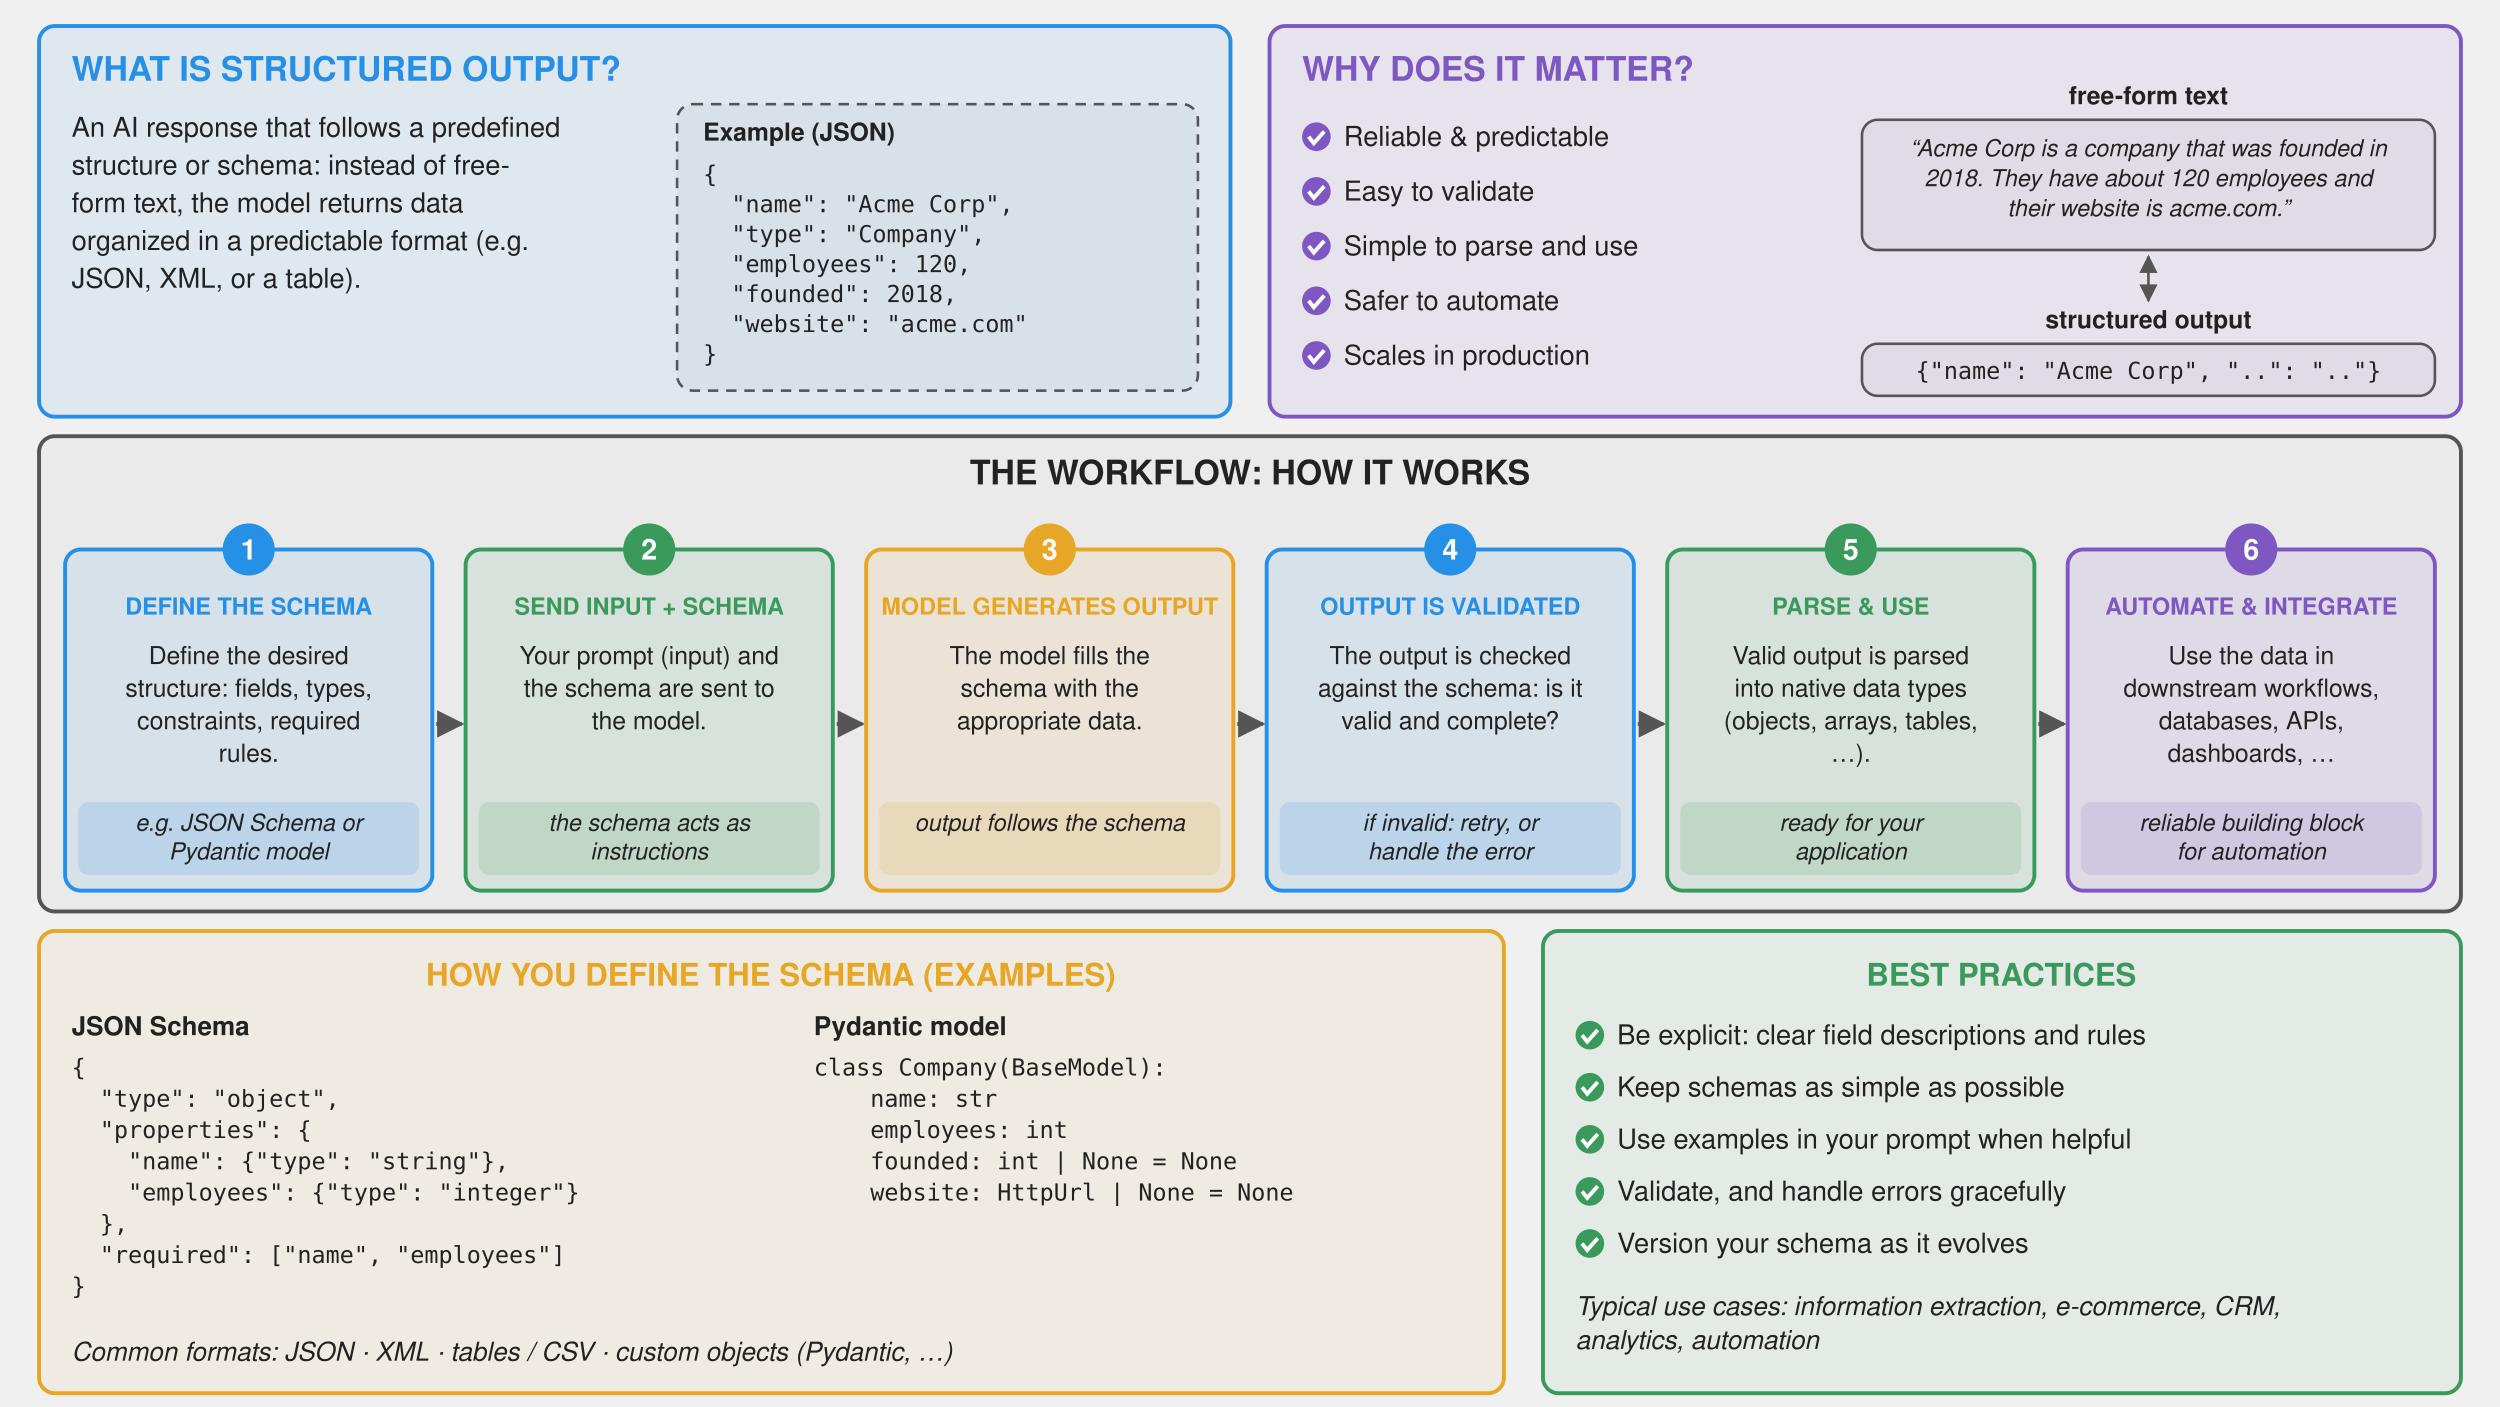
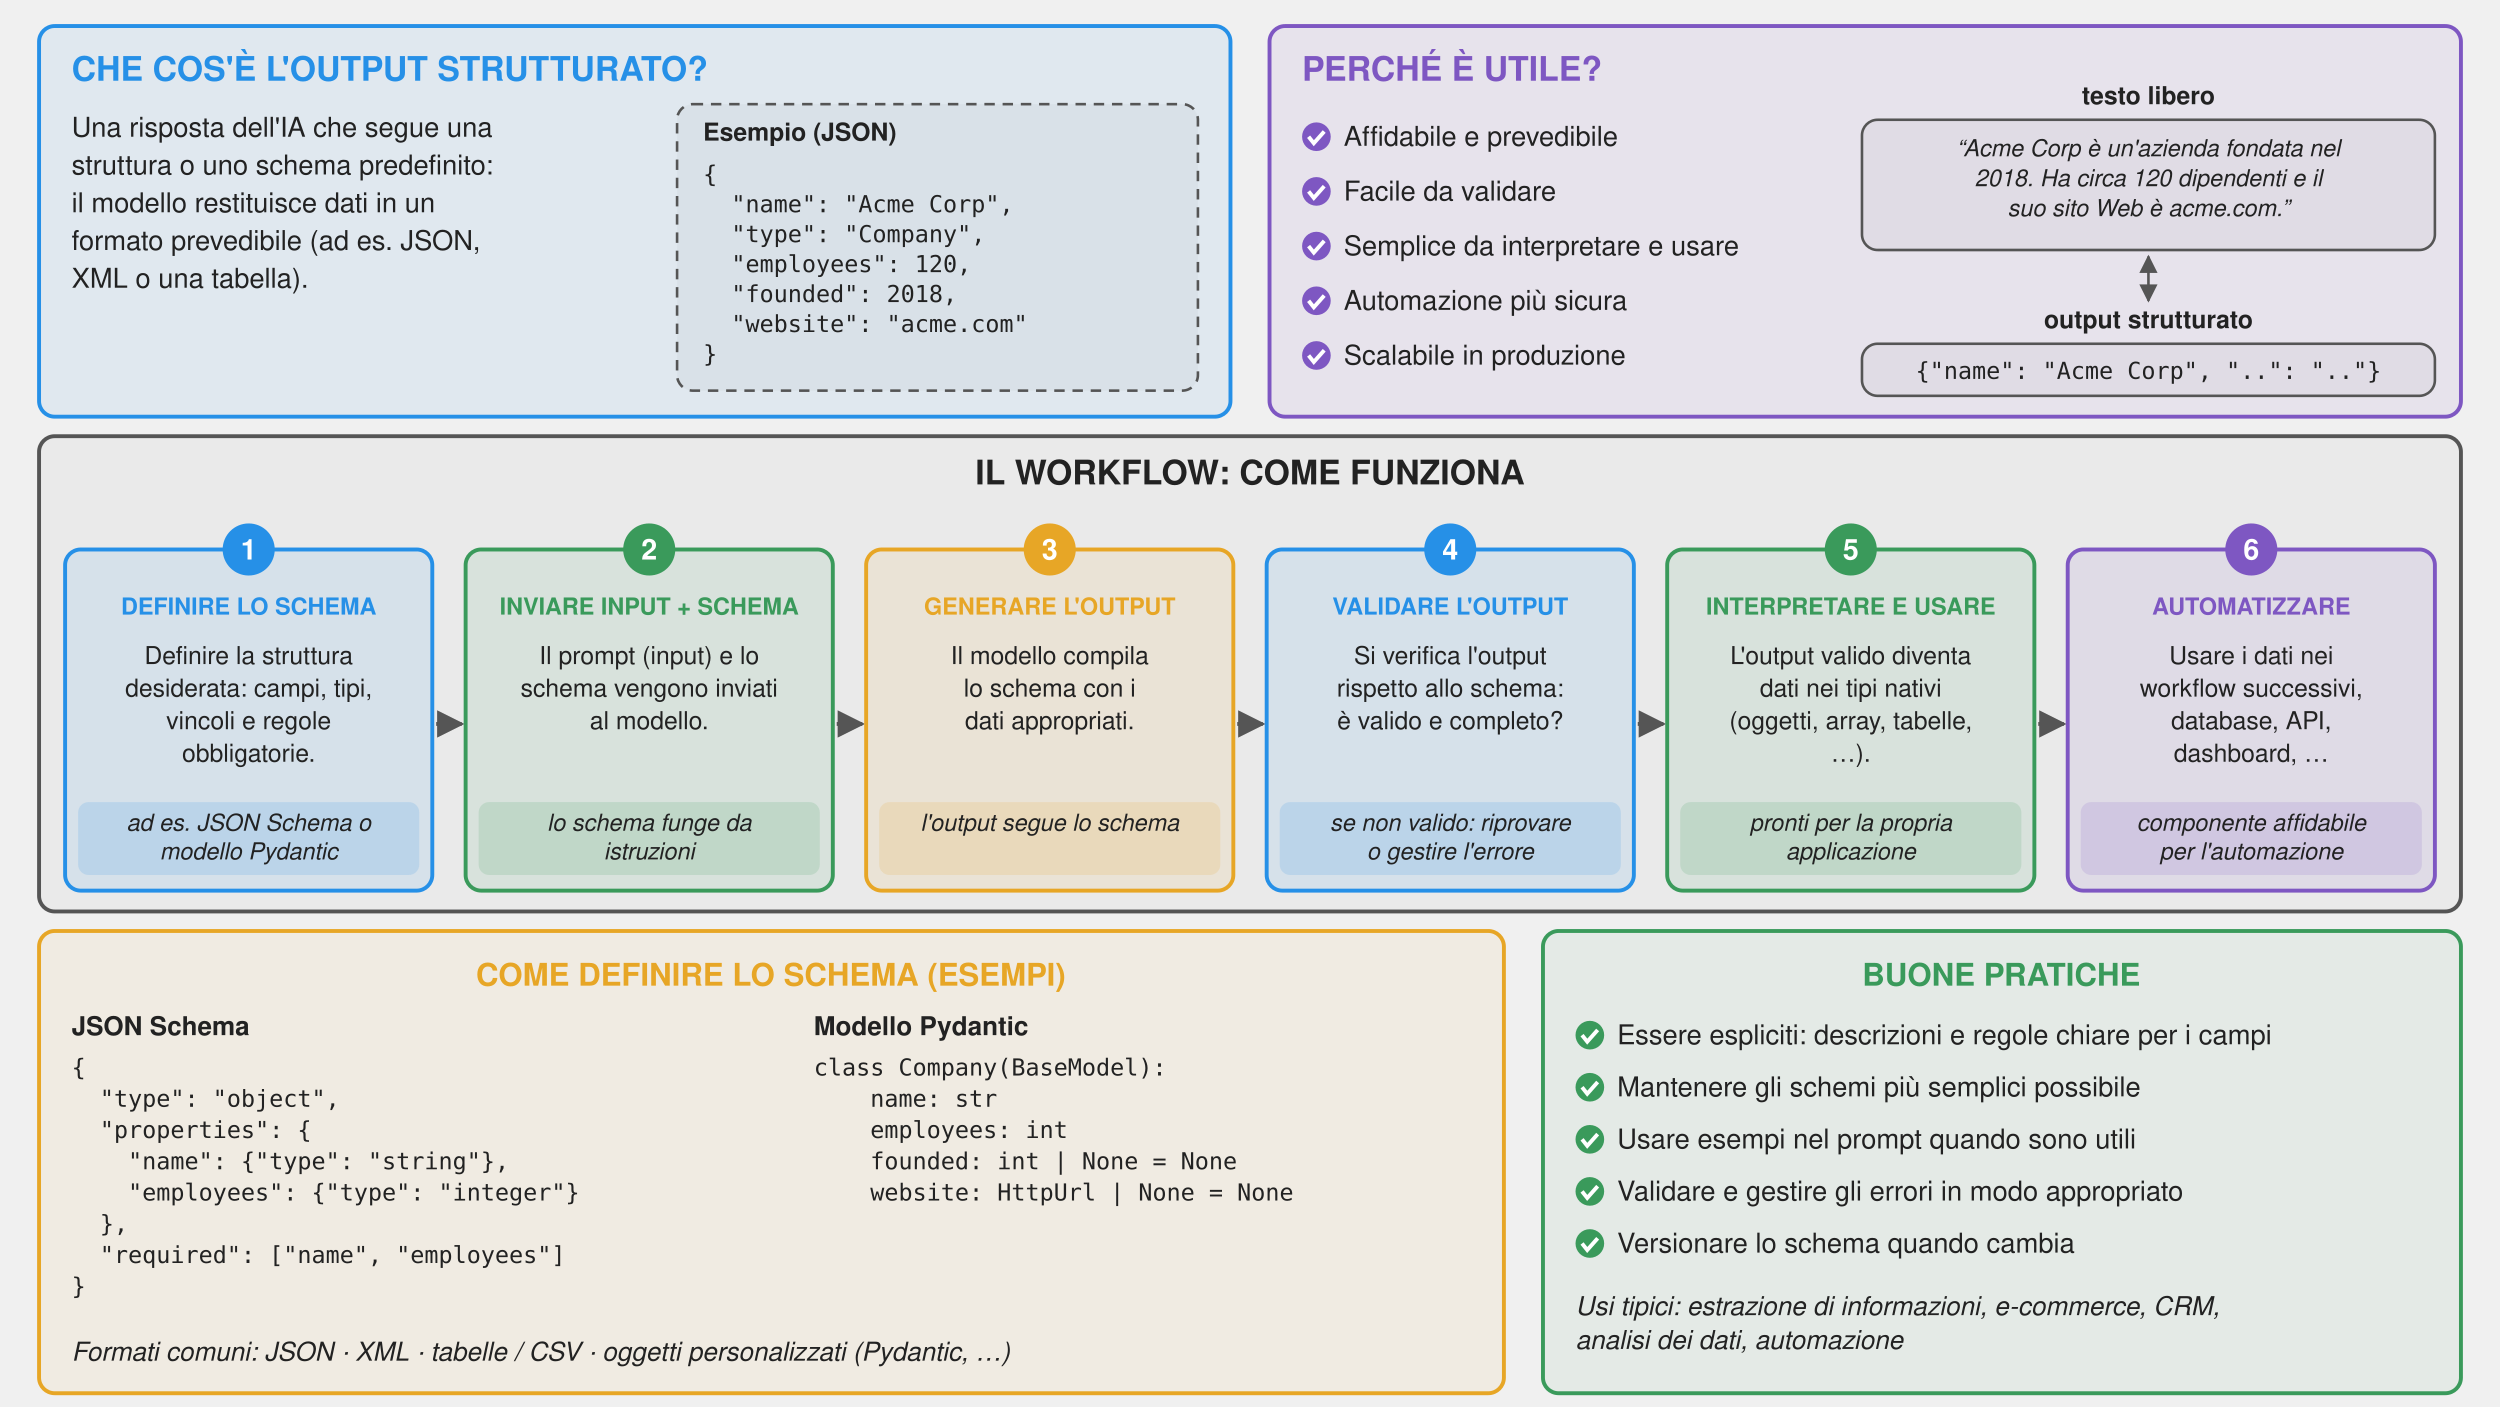
<svg xmlns="http://www.w3.org/2000/svg" viewBox="0 0 1920 1080" font-family="Signika Negative, Helvetica, Arial, sans-serif" fill="#222">
  <defs>
    <marker id="arrow" viewBox="0 0 10 10" refX="9" refY="5" markerWidth="7" markerHeight="7" orient="auto-start-reverse">
      <path d="M0,0 L10,5 L0,10 z" fill="#555" />
    </marker>
  </defs>
  <rect x="30" y="20" width="915" height="300" rx="12" fill="#2690e7" fill-opacity="0.08" stroke="#2690e7" stroke-width="3" />
-   <text x="55" y="62" font-size="26" text-anchor="start" font-weight="700" fill="#2690e7" xml:space="preserve">WHAT IS STRUCTURED OUTPUT?</text>
-   <text x="55" y="105" font-size="21" text-anchor="start" xml:space="preserve">An AI response that follows a predefined</text>
-   <text x="55" y="134" font-size="21" text-anchor="start" xml:space="preserve">structure or schema: instead of free-</text>
-   <text x="55" y="163" font-size="21" text-anchor="start" xml:space="preserve">form text, the model returns data</text>
-   <text x="55" y="192" font-size="21" text-anchor="start" xml:space="preserve">organized in a predictable format (e.g.</text>
-   <text x="55" y="221" font-size="21" text-anchor="start" xml:space="preserve">JSON, XML, or a table).</text>
+   <text x="55" y="62" font-size="26" text-anchor="start" font-weight="700" fill="#2690e7" xml:space="preserve">CHE COS'È L'OUTPUT STRUTTURATO?</text>
+   <text x="55" y="105" font-size="21" text-anchor="start" xml:space="preserve">Una risposta dell'IA che segue una</text>
+   <text x="55" y="134" font-size="21" text-anchor="start" xml:space="preserve">struttura o uno schema predefinito:</text>
+   <text x="55" y="163" font-size="21" text-anchor="start" xml:space="preserve">il modello restituisce dati in un</text>
+   <text x="55" y="192" font-size="21" text-anchor="start" xml:space="preserve">formato prevedibile (ad es. JSON,</text>
+   <text x="55" y="221" font-size="21" text-anchor="start" xml:space="preserve">XML o una tabella).</text>
  <rect x="520" y="80" width="400" height="220" rx="12" fill="#555" fill-opacity="0.05" stroke="#555" stroke-width="2" stroke-dasharray="8 6" />
-   <text x="540" y="108" font-size="19" text-anchor="start" font-weight="700" xml:space="preserve">Example (JSON)</text>
+   <text x="540" y="108" font-size="19" text-anchor="start" font-weight="700" xml:space="preserve">Esempio (JSON)</text>
  <text x="540" y="140" font-size="18" text-anchor="start" font-family="Menlo, Consolas, monospace" xml:space="preserve">{</text>
  <text x="540" y="163" font-size="18" text-anchor="start" font-family="Menlo, Consolas, monospace" xml:space="preserve">  "name": "Acme Corp",</text>
  <text x="540" y="186" font-size="18" text-anchor="start" font-family="Menlo, Consolas, monospace" xml:space="preserve">  "type": "Company",</text>
  <text x="540" y="209" font-size="18" text-anchor="start" font-family="Menlo, Consolas, monospace" xml:space="preserve">  "employees": 120,</text>
  <text x="540" y="232" font-size="18" text-anchor="start" font-family="Menlo, Consolas, monospace" xml:space="preserve">  "founded": 2018,</text>
  <text x="540" y="255" font-size="18" text-anchor="start" font-family="Menlo, Consolas, monospace" xml:space="preserve">  "website": "acme.com"</text>
  <text x="540" y="278" font-size="18" text-anchor="start" font-family="Menlo, Consolas, monospace" xml:space="preserve">}</text>
  <rect x="975" y="20" width="915" height="300" rx="12" fill="#7e57c2" fill-opacity="0.08" stroke="#7e57c2" stroke-width="3" />
-   <text x="1000" y="62" font-size="26" text-anchor="start" font-weight="700" fill="#7e57c2" xml:space="preserve">WHY DOES IT MATTER?</text>
+   <text x="1000" y="62" font-size="26" text-anchor="start" font-weight="700" fill="#7e57c2" xml:space="preserve">PERCHÉ È UTILE?</text>
  <circle cx="1011" cy="105" r="11" fill="#7e57c2" />
  <path d="M1005,105 l4,5 l8,-9" stroke="#fff" stroke-width="3" fill="none" />
-   <text x="1032" y="112" font-size="21" text-anchor="start" xml:space="preserve">Reliable &amp; predictable</text>
+   <text x="1032" y="112" font-size="21" text-anchor="start" xml:space="preserve">Affidabile e prevedibile</text>
  <circle cx="1011" cy="147" r="11" fill="#7e57c2" />
  <path d="M1005,147 l4,5 l8,-9" stroke="#fff" stroke-width="3" fill="none" />
-   <text x="1032" y="154" font-size="21" text-anchor="start" xml:space="preserve">Easy to validate</text>
+   <text x="1032" y="154" font-size="21" text-anchor="start" xml:space="preserve">Facile da validare</text>
  <circle cx="1011" cy="189" r="11" fill="#7e57c2" />
  <path d="M1005,189 l4,5 l8,-9" stroke="#fff" stroke-width="3" fill="none" />
-   <text x="1032" y="196" font-size="21" text-anchor="start" xml:space="preserve">Simple to parse and use</text>
+   <text x="1032" y="196" font-size="21" text-anchor="start" xml:space="preserve">Semplice da interpretare e usare</text>
  <circle cx="1011" cy="231" r="11" fill="#7e57c2" />
  <path d="M1005,231 l4,5 l8,-9" stroke="#fff" stroke-width="3" fill="none" />
-   <text x="1032" y="238" font-size="21" text-anchor="start" xml:space="preserve">Safer to automate</text>
+   <text x="1032" y="238" font-size="21" text-anchor="start" xml:space="preserve">Automazione più sicura</text>
  <circle cx="1011" cy="273" r="11" fill="#7e57c2" />
  <path d="M1005,273 l4,5 l8,-9" stroke="#fff" stroke-width="3" fill="none" />
-   <text x="1032" y="280" font-size="21" text-anchor="start" xml:space="preserve">Scales in production</text>
-   <text x="1650" y="80" font-size="19" text-anchor="middle" font-weight="700" xml:space="preserve">free-form text</text>
+   <text x="1032" y="280" font-size="21" text-anchor="start" xml:space="preserve">Scalabile in produzione</text>
+   <text x="1650" y="80" font-size="19" text-anchor="middle" font-weight="700" xml:space="preserve">testo libero</text>
  <rect x="1430" y="92" width="440" height="100" rx="12" fill="#555" fill-opacity="0.05" stroke="#555" stroke-width="2" />
-   <text x="1650" y="120" font-size="18" text-anchor="middle" font-style="italic" xml:space="preserve">“Acme Corp is a company that was founded in</text>
-   <text x="1650" y="143" font-size="18" text-anchor="middle" font-style="italic" xml:space="preserve">2018. They have about 120 employees and</text>
-   <text x="1650" y="166" font-size="18" text-anchor="middle" font-style="italic" xml:space="preserve">their website is acme.com.”</text>
+   <text x="1650" y="120" font-size="18" text-anchor="middle" font-style="italic" xml:space="preserve">“Acme Corp è un'azienda fondata nel</text>
+   <text x="1650" y="143" font-size="18" text-anchor="middle" font-style="italic" xml:space="preserve">2018. Ha circa 120 dipendenti e il</text>
+   <text x="1650" y="166" font-size="18" text-anchor="middle" font-style="italic" xml:space="preserve">suo sito Web è acme.com.”</text>
  <line x1="1650" y1="197" x2="1650" y2="231" stroke="#555" stroke-width="2" marker-start="url(#arrow)" marker-end="url(#arrow)" />
-   <text x="1650" y="252" font-size="19" text-anchor="middle" font-weight="700" xml:space="preserve">structured output</text>
+   <text x="1650" y="252" font-size="19" text-anchor="middle" font-weight="700" xml:space="preserve">output strutturato</text>
  <rect x="1430" y="264" width="440" height="40" rx="12" fill="#555" fill-opacity="0.05" stroke="#555" stroke-width="2" />
  <text x="1650" y="291" font-size="18" text-anchor="middle" font-family="Menlo, Consolas, monospace" xml:space="preserve">{"name": "Acme Corp", "..": ".."}</text>
  <rect x="30" y="335" width="1860" height="365" rx="12" fill="#555" fill-opacity="0.04" stroke="#555" stroke-width="3" />
-   <text x="960" y="372" font-size="26" text-anchor="middle" font-weight="700" xml:space="preserve">THE WORKFLOW: HOW IT WORKS</text>
+   <text x="960" y="372" font-size="26" text-anchor="middle" font-weight="700" xml:space="preserve">IL WORKFLOW: COME FUNZIONA</text>
  <rect x="50.0" y="422" width="282" height="262" rx="12" fill="#2690e7" fill-opacity="0.1" stroke="#2690e7" stroke-width="3" />
  <circle cx="191.0" cy="422" r="20" fill="#2690e7" />
  <text x="191.0" y="429.7" font-size="22" text-anchor="middle" font-weight="700" fill="#fff" xml:space="preserve">1</text>
-   <text x="191.0" y="472" font-size="18" text-anchor="middle" font-weight="700" fill="#2690e7" xml:space="preserve">DEFINE THE SCHEMA</text>
-   <text x="191.0" y="510" font-size="19" text-anchor="middle" xml:space="preserve">Define the desired</text>
-   <text x="191.0" y="535" font-size="19" text-anchor="middle" xml:space="preserve">structure: fields, types,</text>
-   <text x="191.0" y="560" font-size="19" text-anchor="middle" xml:space="preserve">constraints, required</text>
-   <text x="191.0" y="585" font-size="19" text-anchor="middle" xml:space="preserve">rules.</text>
+   <text x="191.0" y="472" font-size="18" text-anchor="middle" font-weight="700" fill="#2690e7" xml:space="preserve">DEFINIRE LO SCHEMA</text>
+   <text x="191.0" y="510" font-size="19" text-anchor="middle" xml:space="preserve">Definire la struttura</text>
+   <text x="191.0" y="535" font-size="19" text-anchor="middle" xml:space="preserve">desiderata: campi, tipi,</text>
+   <text x="191.0" y="560" font-size="19" text-anchor="middle" xml:space="preserve">vincoli e regole</text>
+   <text x="191.0" y="585" font-size="19" text-anchor="middle" xml:space="preserve">obbligatorie.</text>
  <rect x="60.0" y="616" width="262" height="56" rx="8" fill="#2690e7" fill-opacity="0.15" stroke="#2690e7" stroke-width="0" />
-   <text x="191.0" y="638" font-size="18" text-anchor="middle" font-style="italic" xml:space="preserve">e.g. JSON Schema or</text>
-   <text x="191.0" y="660" font-size="18" text-anchor="middle" font-style="italic" xml:space="preserve">Pydantic model</text>
+   <text x="191.0" y="638" font-size="18" text-anchor="middle" font-style="italic" xml:space="preserve">ad es. JSON Schema o</text>
+   <text x="191.0" y="660" font-size="18" text-anchor="middle" font-style="italic" xml:space="preserve">modello Pydantic</text>
  <line x1="335.0" y1="556" x2="354.6" y2="556" stroke="#555" stroke-width="3" marker-end="url(#arrow)" />
  <rect x="357.6" y="422" width="282" height="262" rx="12" fill="#3a9a5b" fill-opacity="0.1" stroke="#3a9a5b" stroke-width="3" />
  <circle cx="498.6" cy="422" r="20" fill="#3a9a5b" />
  <text x="498.6" y="429.7" font-size="22" text-anchor="middle" font-weight="700" fill="#fff" xml:space="preserve">2</text>
-   <text x="498.6" y="472" font-size="18" text-anchor="middle" font-weight="700" fill="#3a9a5b" xml:space="preserve">SEND INPUT + SCHEMA</text>
-   <text x="498.6" y="510" font-size="19" text-anchor="middle" xml:space="preserve">Your prompt (input) and</text>
-   <text x="498.6" y="535" font-size="19" text-anchor="middle" xml:space="preserve">the schema are sent to</text>
-   <text x="498.6" y="560" font-size="19" text-anchor="middle" xml:space="preserve">the model.</text>
+   <text x="498.6" y="472" font-size="18" text-anchor="middle" font-weight="700" fill="#3a9a5b" xml:space="preserve">INVIARE INPUT + SCHEMA</text>
+   <text x="498.6" y="510" font-size="19" text-anchor="middle" xml:space="preserve">Il prompt (input) e lo</text>
+   <text x="498.6" y="535" font-size="19" text-anchor="middle" xml:space="preserve">schema vengono inviati</text>
+   <text x="498.6" y="560" font-size="19" text-anchor="middle" xml:space="preserve">al modello.</text>
  <rect x="367.6" y="616" width="262" height="56" rx="8" fill="#3a9a5b" fill-opacity="0.15" stroke="#3a9a5b" stroke-width="0" />
-   <text x="498.6" y="638" font-size="18" text-anchor="middle" font-style="italic" xml:space="preserve">the schema acts as</text>
-   <text x="498.6" y="660" font-size="18" text-anchor="middle" font-style="italic" xml:space="preserve">instructions</text>
+   <text x="498.6" y="638" font-size="18" text-anchor="middle" font-style="italic" xml:space="preserve">lo schema funge da</text>
+   <text x="498.6" y="660" font-size="18" text-anchor="middle" font-style="italic" xml:space="preserve">istruzioni</text>
  <line x1="642.6" y1="556" x2="662.2" y2="556" stroke="#555" stroke-width="3" marker-end="url(#arrow)" />
  <rect x="665.2" y="422" width="282" height="262" rx="12" fill="#e7a626" fill-opacity="0.1" stroke="#e7a626" stroke-width="3" />
  <circle cx="806.2" cy="422" r="20" fill="#e7a626" />
  <text x="806.2" y="429.7" font-size="22" text-anchor="middle" font-weight="700" fill="#fff" xml:space="preserve">3</text>
-   <text x="806.2" y="472" font-size="18" text-anchor="middle" font-weight="700" fill="#e7a626" xml:space="preserve">MODEL GENERATES OUTPUT</text>
-   <text x="806.2" y="510" font-size="19" text-anchor="middle" xml:space="preserve">The model fills the</text>
-   <text x="806.2" y="535" font-size="19" text-anchor="middle" xml:space="preserve">schema with the</text>
-   <text x="806.2" y="560" font-size="19" text-anchor="middle" xml:space="preserve">appropriate data.</text>
+   <text x="806.2" y="472" font-size="18" text-anchor="middle" font-weight="700" fill="#e7a626" xml:space="preserve">GENERARE L'OUTPUT</text>
+   <text x="806.2" y="510" font-size="19" text-anchor="middle" xml:space="preserve">Il modello compila</text>
+   <text x="806.2" y="535" font-size="19" text-anchor="middle" xml:space="preserve">lo schema con i</text>
+   <text x="806.2" y="560" font-size="19" text-anchor="middle" xml:space="preserve">dati appropriati.</text>
  <rect x="675.2" y="616" width="262" height="56" rx="8" fill="#e7a626" fill-opacity="0.15" stroke="#e7a626" stroke-width="0" />
-   <text x="806.2" y="638" font-size="18" text-anchor="middle" font-style="italic" xml:space="preserve">output follows the schema</text>
+   <text x="806.2" y="638" font-size="18" text-anchor="middle" font-style="italic" xml:space="preserve">l'output segue lo schema</text>
  <line x1="950.2" y1="556" x2="969.8" y2="556" stroke="#555" stroke-width="3" marker-end="url(#arrow)" />
  <rect x="972.8" y="422" width="282" height="262" rx="12" fill="#2690e7" fill-opacity="0.1" stroke="#2690e7" stroke-width="3" />
  <circle cx="1113.8" cy="422" r="20" fill="#2690e7" />
  <text x="1113.8" y="429.7" font-size="22" text-anchor="middle" font-weight="700" fill="#fff" xml:space="preserve">4</text>
-   <text x="1113.8" y="472" font-size="18" text-anchor="middle" font-weight="700" fill="#2690e7" xml:space="preserve">OUTPUT IS VALIDATED</text>
-   <text x="1113.8" y="510" font-size="19" text-anchor="middle" xml:space="preserve">The output is checked</text>
-   <text x="1113.8" y="535" font-size="19" text-anchor="middle" xml:space="preserve">against the schema: is it</text>
-   <text x="1113.8" y="560" font-size="19" text-anchor="middle" xml:space="preserve">valid and complete?</text>
+   <text x="1113.8" y="472" font-size="18" text-anchor="middle" font-weight="700" fill="#2690e7" xml:space="preserve">VALIDARE L'OUTPUT</text>
+   <text x="1113.8" y="510" font-size="19" text-anchor="middle" xml:space="preserve">Si verifica l'output</text>
+   <text x="1113.8" y="535" font-size="19" text-anchor="middle" xml:space="preserve">rispetto allo schema:</text>
+   <text x="1113.8" y="560" font-size="19" text-anchor="middle" xml:space="preserve">è valido e completo?</text>
  <rect x="982.8" y="616" width="262" height="56" rx="8" fill="#2690e7" fill-opacity="0.15" stroke="#2690e7" stroke-width="0" />
-   <text x="1113.8" y="638" font-size="18" text-anchor="middle" font-style="italic" xml:space="preserve">if invalid: retry, or</text>
-   <text x="1113.8" y="660" font-size="18" text-anchor="middle" font-style="italic" xml:space="preserve">handle the error</text>
+   <text x="1113.8" y="638" font-size="18" text-anchor="middle" font-style="italic" xml:space="preserve">se non valido: riprovare</text>
+   <text x="1113.8" y="660" font-size="18" text-anchor="middle" font-style="italic" xml:space="preserve">o gestire l'errore</text>
  <line x1="1257.8" y1="556" x2="1277.4" y2="556" stroke="#555" stroke-width="3" marker-end="url(#arrow)" />
  <rect x="1280.4" y="422" width="282" height="262" rx="12" fill="#3a9a5b" fill-opacity="0.1" stroke="#3a9a5b" stroke-width="3" />
  <circle cx="1421.4" cy="422" r="20" fill="#3a9a5b" />
  <text x="1421.4" y="429.7" font-size="22" text-anchor="middle" font-weight="700" fill="#fff" xml:space="preserve">5</text>
-   <text x="1421.4" y="472" font-size="18" text-anchor="middle" font-weight="700" fill="#3a9a5b" xml:space="preserve">PARSE &amp; USE</text>
-   <text x="1421.4" y="510" font-size="19" text-anchor="middle" xml:space="preserve">Valid output is parsed</text>
-   <text x="1421.4" y="535" font-size="19" text-anchor="middle" xml:space="preserve">into native data types</text>
-   <text x="1421.4" y="560" font-size="19" text-anchor="middle" xml:space="preserve">(objects, arrays, tables,</text>
+   <text x="1421.4" y="472" font-size="18" text-anchor="middle" font-weight="700" fill="#3a9a5b" xml:space="preserve">INTERPRETARE E USARE</text>
+   <text x="1421.4" y="510" font-size="19" text-anchor="middle" xml:space="preserve">L'output valido diventa</text>
+   <text x="1421.4" y="535" font-size="19" text-anchor="middle" xml:space="preserve">dati nei tipi nativi</text>
+   <text x="1421.4" y="560" font-size="19" text-anchor="middle" xml:space="preserve">(oggetti, array, tabelle,</text>
  <text x="1421.4" y="585" font-size="19" text-anchor="middle" xml:space="preserve">…).</text>
  <rect x="1290.4" y="616" width="262" height="56" rx="8" fill="#3a9a5b" fill-opacity="0.15" stroke="#3a9a5b" stroke-width="0" />
-   <text x="1421.4" y="638" font-size="18" text-anchor="middle" font-style="italic" xml:space="preserve">ready for your</text>
-   <text x="1421.4" y="660" font-size="18" text-anchor="middle" font-style="italic" xml:space="preserve">application</text>
+   <text x="1421.4" y="638" font-size="18" text-anchor="middle" font-style="italic" xml:space="preserve">pronti per la propria</text>
+   <text x="1421.4" y="660" font-size="18" text-anchor="middle" font-style="italic" xml:space="preserve">applicazione</text>
  <line x1="1565.4" y1="556" x2="1585.0" y2="556" stroke="#555" stroke-width="3" marker-end="url(#arrow)" />
  <rect x="1588.0" y="422" width="282" height="262" rx="12" fill="#7e57c2" fill-opacity="0.1" stroke="#7e57c2" stroke-width="3" />
  <circle cx="1729.0" cy="422" r="20" fill="#7e57c2" />
  <text x="1729.0" y="429.7" font-size="22" text-anchor="middle" font-weight="700" fill="#fff" xml:space="preserve">6</text>
-   <text x="1729.0" y="472" font-size="18" text-anchor="middle" font-weight="700" fill="#7e57c2" xml:space="preserve">AUTOMATE &amp; INTEGRATE</text>
-   <text x="1729.0" y="510" font-size="19" text-anchor="middle" xml:space="preserve">Use the data in</text>
-   <text x="1729.0" y="535" font-size="19" text-anchor="middle" xml:space="preserve">downstream workflows,</text>
-   <text x="1729.0" y="560" font-size="19" text-anchor="middle" xml:space="preserve">databases, APIs,</text>
-   <text x="1729.0" y="585" font-size="19" text-anchor="middle" xml:space="preserve">dashboards, …</text>
+   <text x="1729.0" y="472" font-size="18" text-anchor="middle" font-weight="700" fill="#7e57c2" xml:space="preserve">AUTOMATIZZARE</text>
+   <text x="1729.0" y="510" font-size="19" text-anchor="middle" xml:space="preserve">Usare i dati nei</text>
+   <text x="1729.0" y="535" font-size="19" text-anchor="middle" xml:space="preserve">workflow successivi,</text>
+   <text x="1729.0" y="560" font-size="19" text-anchor="middle" xml:space="preserve">database, API,</text>
+   <text x="1729.0" y="585" font-size="19" text-anchor="middle" xml:space="preserve">dashboard, …</text>
  <rect x="1598.0" y="616" width="262" height="56" rx="8" fill="#7e57c2" fill-opacity="0.15" stroke="#7e57c2" stroke-width="0" />
-   <text x="1729.0" y="638" font-size="18" text-anchor="middle" font-style="italic" xml:space="preserve">reliable building block</text>
-   <text x="1729.0" y="660" font-size="18" text-anchor="middle" font-style="italic" xml:space="preserve">for automation</text>
+   <text x="1729.0" y="638" font-size="18" text-anchor="middle" font-style="italic" xml:space="preserve">componente affidabile</text>
+   <text x="1729.0" y="660" font-size="18" text-anchor="middle" font-style="italic" xml:space="preserve">per l'automazione</text>
  <rect x="30" y="715" width="1125" height="355" rx="12" fill="#e7a626" fill-opacity="0.07" stroke="#e7a626" stroke-width="3" />
-   <text x="592" y="757" font-size="24" text-anchor="middle" font-weight="700" fill="#e7a626" xml:space="preserve">HOW YOU DEFINE THE SCHEMA (EXAMPLES)</text>
+   <text x="592" y="757" font-size="24" text-anchor="middle" font-weight="700" fill="#e7a626" xml:space="preserve">COME DEFINIRE LO SCHEMA (ESEMPI)</text>
  <text x="55" y="795" font-size="20" text-anchor="start" font-weight="700" xml:space="preserve">JSON Schema</text>
  <text x="55" y="826" font-size="18" text-anchor="start" font-family="Menlo, Consolas, monospace" xml:space="preserve">{</text>
  <text x="55" y="850" font-size="18" text-anchor="start" font-family="Menlo, Consolas, monospace" xml:space="preserve">  "type": "object",</text>
  <text x="55" y="874" font-size="18" text-anchor="start" font-family="Menlo, Consolas, monospace" xml:space="preserve">  "properties": {</text>
  <text x="55" y="898" font-size="18" text-anchor="start" font-family="Menlo, Consolas, monospace" xml:space="preserve">    "name": {"type": "string"},</text>
  <text x="55" y="922" font-size="18" text-anchor="start" font-family="Menlo, Consolas, monospace" xml:space="preserve">    "employees": {"type": "integer"}</text>
  <text x="55" y="946" font-size="18" text-anchor="start" font-family="Menlo, Consolas, monospace" xml:space="preserve">  },</text>
  <text x="55" y="970" font-size="18" text-anchor="start" font-family="Menlo, Consolas, monospace" xml:space="preserve">  "required": ["name", "employees"]</text>
  <text x="55" y="994" font-size="18" text-anchor="start" font-family="Menlo, Consolas, monospace" xml:space="preserve">}</text>
-   <text x="625" y="795" font-size="20" text-anchor="start" font-weight="700" xml:space="preserve">Pydantic model</text>
+   <text x="625" y="795" font-size="20" text-anchor="start" font-weight="700" xml:space="preserve">Modello Pydantic</text>
  <text x="625" y="826" font-size="18" text-anchor="start" font-family="Menlo, Consolas, monospace" xml:space="preserve">class Company(BaseModel):</text>
  <text x="625" y="850" font-size="18" text-anchor="start" font-family="Menlo, Consolas, monospace" xml:space="preserve">    name: str</text>
  <text x="625" y="874" font-size="18" text-anchor="start" font-family="Menlo, Consolas, monospace" xml:space="preserve">    employees: int</text>
  <text x="625" y="898" font-size="18" text-anchor="start" font-family="Menlo, Consolas, monospace" xml:space="preserve">    founded: int | None = None</text>
  <text x="625" y="922" font-size="18" text-anchor="start" font-family="Menlo, Consolas, monospace" xml:space="preserve">    website: HttpUrl | None = None</text>
-   <text x="55" y="1045" font-size="20" text-anchor="start" font-style="italic" xml:space="preserve">Common formats: JSON · XML · tables / CSV · custom objects (Pydantic, …)</text>
+   <text x="55" y="1045" font-size="20" text-anchor="start" font-style="italic" xml:space="preserve">Formati comuni: JSON · XML · tabelle / CSV · oggetti personalizzati (Pydantic, …)</text>
  <rect x="1185" y="715" width="705" height="355" rx="12" fill="#3a9a5b" fill-opacity="0.07" stroke="#3a9a5b" stroke-width="3" />
-   <text x="1537" y="757" font-size="24" text-anchor="middle" font-weight="700" fill="#3a9a5b" xml:space="preserve">BEST PRACTICES</text>
+   <text x="1537" y="757" font-size="24" text-anchor="middle" font-weight="700" fill="#3a9a5b" xml:space="preserve">BUONE PRATICHE</text>
  <circle cx="1221" cy="795" r="11" fill="#3a9a5b" />
  <path d="M1215,795 l4,5 l8,-9" stroke="#fff" stroke-width="3" fill="none" />
-   <text x="1242" y="802" font-size="21" text-anchor="start" xml:space="preserve">Be explicit: clear field descriptions and rules</text>
+   <text x="1242" y="802" font-size="21" text-anchor="start" xml:space="preserve">Essere espliciti: descrizioni e regole chiare per i campi</text>
  <circle cx="1221" cy="835" r="11" fill="#3a9a5b" />
  <path d="M1215,835 l4,5 l8,-9" stroke="#fff" stroke-width="3" fill="none" />
-   <text x="1242" y="842" font-size="21" text-anchor="start" xml:space="preserve">Keep schemas as simple as possible</text>
+   <text x="1242" y="842" font-size="21" text-anchor="start" xml:space="preserve">Mantenere gli schemi più semplici possibile</text>
  <circle cx="1221" cy="875" r="11" fill="#3a9a5b" />
  <path d="M1215,875 l4,5 l8,-9" stroke="#fff" stroke-width="3" fill="none" />
-   <text x="1242" y="882" font-size="21" text-anchor="start" xml:space="preserve">Use examples in your prompt when helpful</text>
+   <text x="1242" y="882" font-size="21" text-anchor="start" xml:space="preserve">Usare esempi nel prompt quando sono utili</text>
  <circle cx="1221" cy="915" r="11" fill="#3a9a5b" />
  <path d="M1215,915 l4,5 l8,-9" stroke="#fff" stroke-width="3" fill="none" />
-   <text x="1242" y="922" font-size="21" text-anchor="start" xml:space="preserve">Validate, and handle errors gracefully</text>
+   <text x="1242" y="922" font-size="21" text-anchor="start" xml:space="preserve">Validare e gestire gli errori in modo appropriato</text>
  <circle cx="1221" cy="955" r="11" fill="#3a9a5b" />
  <path d="M1215,955 l4,5 l8,-9" stroke="#fff" stroke-width="3" fill="none" />
-   <text x="1242" y="962" font-size="21" text-anchor="start" xml:space="preserve">Version your schema as it evolves</text>
-   <text x="1210" y="1010" font-size="20" text-anchor="start" font-style="italic" xml:space="preserve">Typical use cases: information extraction, e-commerce, CRM,</text>
-   <text x="1210" y="1036" font-size="20" text-anchor="start" font-style="italic" xml:space="preserve">analytics, automation</text>
+   <text x="1242" y="962" font-size="21" text-anchor="start" xml:space="preserve">Versionare lo schema quando cambia</text>
+   <text x="1210" y="1010" font-size="20" text-anchor="start" font-style="italic" xml:space="preserve">Usi tipici: estrazione di informazioni, e-commerce, CRM,</text>
+   <text x="1210" y="1036" font-size="20" text-anchor="start" font-style="italic" xml:space="preserve">analisi dei dati, automazione</text>
</svg>
